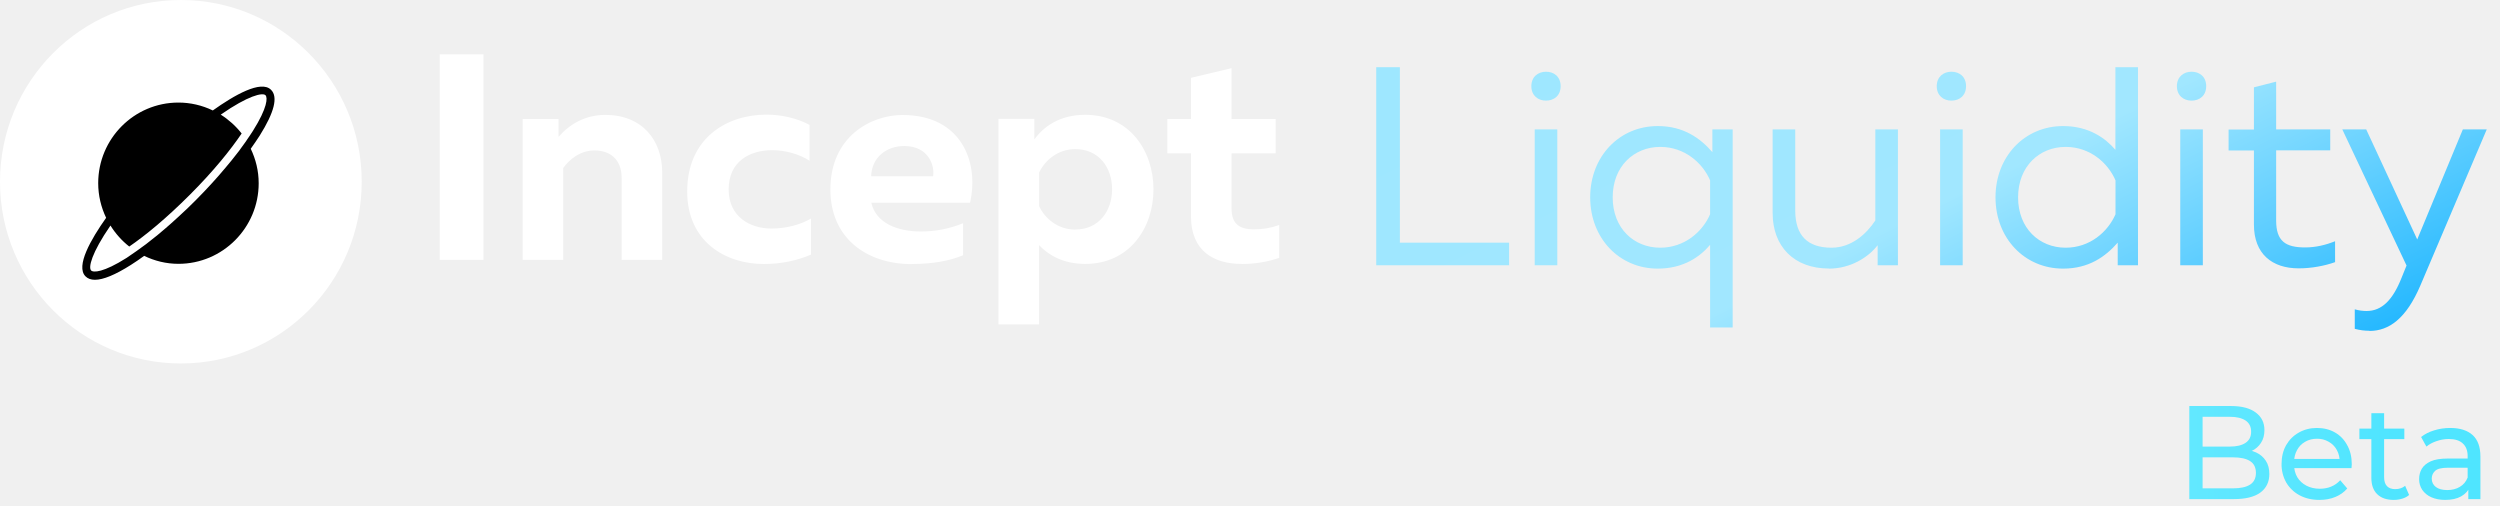
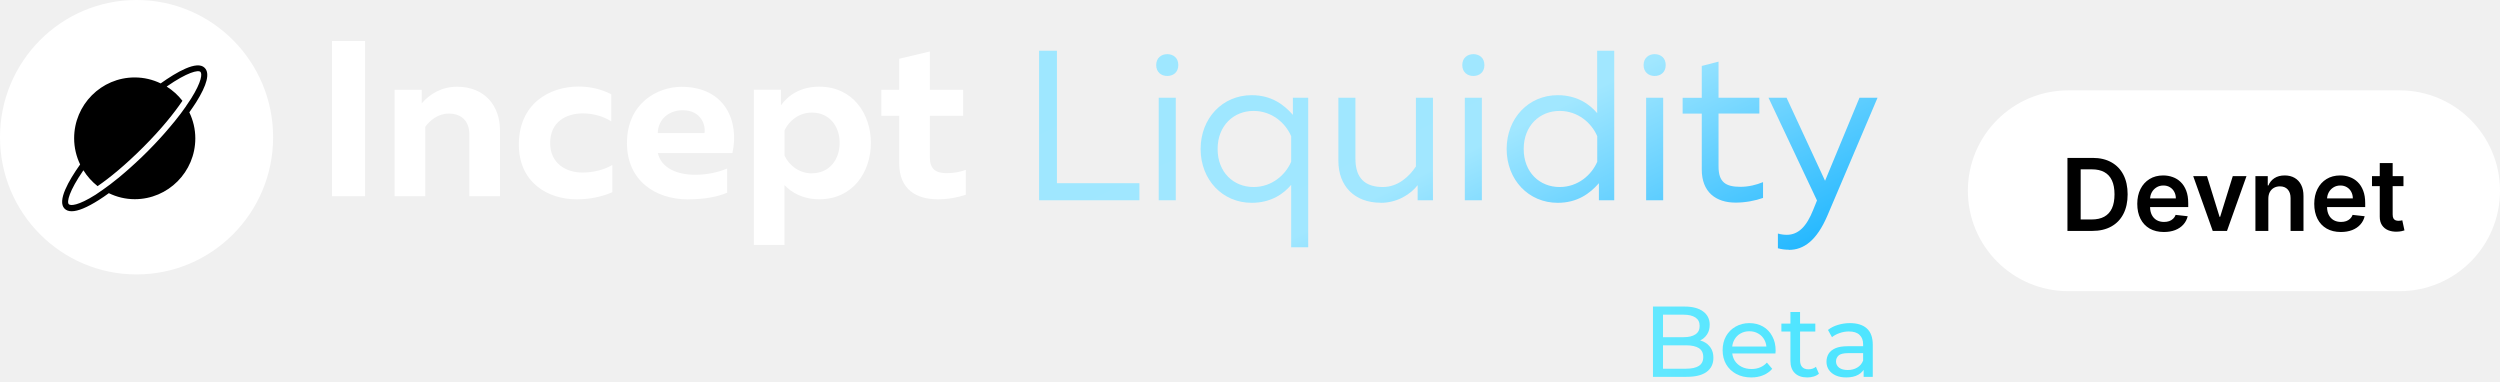
- <svg xmlns="http://www.w3.org/2000/svg" width="188" height="38" viewBox="0 0 188 38" fill="none">
-   <path d="M13.601 0C6.091 0 0 6.12 0 13.667c0 7.546 6.09 13.666 13.601 13.666 7.51 0 13.6-6.12 13.6-13.666C27.202 6.12 21.112 0 13.602 0z" fill="#fff" />
-   <path d="M20.381 6.753c-.756-.76-2.786.42-4.378 1.554a5.925 5.925 0 0 0-2.588-.594c-3.33 0-6.03 2.72-6.03 6.06 0 .934.218 1.814.596 2.607-1.14 1.607-2.308 3.64-1.552 4.4.172.173.405.26.71.26.623 0 1.532-.373 2.707-1.12.318-.2.657-.433.995-.68.783.38 1.652.6 2.58.6 3.325 0 6.032-2.72 6.032-6.06 0-.933-.22-1.807-.597-2.593.245-.34.47-.68.676-.994 1.095-1.746 1.387-2.9.856-3.433l-.007-.007zm-1.85 3.827a23.787 23.787 0 0 1-1.168 1.547l-.02.02c-.126.16-.265.32-.398.48-.04.053-.086.1-.126.146-.12.14-.232.28-.358.42-.073.087-.153.174-.226.254-.106.113-.206.226-.312.346-.113.127-.232.254-.352.38-.08.08-.152.16-.232.247-.205.213-.418.433-.63.647-.212.213-.425.426-.637.626-.086.087-.172.16-.259.24a9.16 9.16 0 0 1-.371.347 7.651 7.651 0 0 1-.345.313c-.086.08-.173.154-.259.234-.133.12-.272.24-.405.353-.053.047-.113.093-.166.14a20.28 20.28 0 0 1-.457.387.363.363 0 0 0-.053.04c-.525.433-1.029.813-1.5 1.14-.252.18-.504.353-.736.506-1.752 1.107-2.502 1.114-2.667.947-.22-.22.02-1.3 1.453-3.38.378.607.855 1.14 1.413 1.58 1.207-.827 2.766-2.1 4.571-3.907 1.805-1.806 3.052-3.373 3.881-4.593A6.159 6.159 0 0 0 16.6 8.62c2.07-1.44 3.145-1.673 3.364-1.46.172.173.159.927-.943 2.68-.146.233-.311.473-.484.72l-.006.02z" fill="#000" />
-   <path d="M33.067 19.54h3.29V4.087h-3.29V19.54zM39.303 19.54h3.052v-6.907c.458-.64 1.274-1.32 2.349-1.32 1.168 0 2.044.66 2.044 2.074v6.153h3.051v-6.553c0-2.447-1.512-4.347-4.279-4.347-1.52 0-2.7.707-3.516 1.653V8.947h-2.7V19.54zM57.43 19.853c1.34 0 2.527-.266 3.555-.706v-2.714c-.77.46-1.87.754-2.965.754-1.646 0-3.225-.907-3.225-2.94 0-2.14 1.626-2.954 3.271-2.954 1.015 0 2.063.307 2.813.794V9.393c-.948-.506-2.09-.773-3.25-.773-2.92 0-5.952 1.72-5.952 5.78 0 3.773 2.88 5.453 5.759 5.453h-.007zM68.562 19.853c1.58 0 2.873-.24 3.862-.66v-2.406a8.293 8.293 0 0 1-3.185.62c-1.738 0-3.364-.62-3.716-2.16h7.425c.703-3.134-.704-6.6-5.076-6.6-2.368 0-5.427 1.613-5.427 5.606 0 3.687 2.767 5.607 6.11 5.607l.007-.007zm-3.052-6.6c.047-1.453 1.188-2.273 2.481-2.273 1.891 0 2.31 1.547 2.177 2.273H65.51zM75.084 24.393h3.052v-5.96c.683.727 1.798 1.414 3.47 1.414 3.337 0 5.135-2.714 5.135-5.607 0-2.893-1.798-5.607-5.135-5.607-1.93 0-3.138.9-3.822 1.854V8.94h-2.7v15.453zm5.779-7.126c-1.32 0-2.31-.86-2.72-1.767v-2.52c.418-.907 1.4-1.767 2.72-1.767 1.758 0 2.766 1.367 2.766 3.02 0 1.654-1.015 3.027-2.766 3.027v.007zM93.362 19.853c1.055 0 2.017-.18 2.833-.46V16.92a5.455 5.455 0 0 1-1.91.327c-1.142 0-1.672-.467-1.672-1.567v-4.147h3.317V8.947h-3.317v-3.82l-3.052.726v3.094h-1.778v2.586h1.778v4.74c0 2.627 1.758 3.574 3.801 3.574v.006z" fill="#fff" />
-   <path d="M103.493 19.947h9.992v-1.7h-8.214V5.053h-1.778v14.894zm12.765-12.38c.591 0 1.102-.36 1.102-1.087s-.511-1.087-1.102-1.087c-.59 0-1.101.38-1.101 1.087s.504 1.087 1.101 1.087zm-.849 12.38h1.699V9.733h-1.699v10.214zm13.19 4.68h1.698V9.733h-1.526v1.707c-.909-1.04-2.156-1.96-4.107-1.96-2.899 0-5.082 2.293-5.082 5.36s2.183 5.36 5.082 5.36c1.951 0 3.198-.913 3.935-1.787v6.214zm-3.749-6c-1.97 0-3.576-1.447-3.576-3.787s1.612-3.793 3.576-3.793c1.825 0 3.178 1.193 3.749 2.513v2.553c-.571 1.32-1.924 2.514-3.749 2.514zm12.686 1.573c1.632 0 2.985-.867 3.662-1.76v1.507h1.526V9.733h-1.699v6.847c-.676 1.02-1.798 2.047-3.297 2.047-1.778 0-2.727-.894-2.727-2.807V9.733h-1.698v6.294c0 2.486 1.585 4.166 4.233 4.166v.007zm9.208-12.633c.591 0 1.102-.36 1.102-1.087s-.511-1.087-1.102-1.087c-.59 0-1.101.38-1.101 1.087s.504 1.087 1.101 1.087zm-.849 12.38h1.699V9.733h-1.699v10.214zm9.249.253c1.95 0 3.198-.913 4.107-1.953v1.7h1.526V5.053h-1.699v6.214c-.743-.874-1.99-1.787-3.934-1.787-2.899 0-5.082 2.293-5.082 5.36s2.183 5.36 5.082 5.36zm.192-1.573c-1.97 0-3.576-1.447-3.576-3.787s1.612-3.793 3.576-3.793c1.825 0 3.178 1.193 3.749 2.513v2.553c-.571 1.32-1.924 2.514-3.749 2.514zm9.468-11.06c.59 0 1.101-.36 1.101-1.087s-.511-1.087-1.101-1.087c-.591 0-1.102.38-1.102 1.087s.505 1.087 1.102 1.087zm-.849 12.38h1.698V9.733h-1.698v10.214zm8.91.233c.975 0 1.97-.193 2.733-.467V18.14c-.676.273-1.439.467-2.249.467-1.479 0-2.183-.467-2.183-2.027v-5.273h4.067V9.733h-4.067V6.14l-1.671.427V9.74h-1.905v1.573h1.905v5.574c0 2.233 1.393 3.293 3.363 3.293h.007zm5.314 4.707c1.48 0 2.773-.94 3.828-3.407l4.996-11.747h-1.798l-3.43 8.274-3.835-8.274h-1.798l4.83 10.234-.378.933c-.657 1.66-1.479 2.487-2.627 2.487-.292 0-.591-.04-.889-.127v1.467c.385.106.743.146 1.101.146v.014z" fill="url(#6ww8kxevfa)" />
-   <path d="M164.635 37.533v-7h3.14c.807 0 1.427.164 1.86.49.433.32.65.76.65 1.32 0 .38-.087.7-.26.96a1.65 1.65 0 0 1-.68.6c-.287.14-.597.21-.93.21l.18-.3c.4 0 .753.07 1.06.21.307.14.55.347.73.62.18.267.27.6.27 1 0 .6-.227 1.067-.68 1.4-.447.327-1.113.49-2 .49h-3.34zm1-.81h2.3c.553 0 .977-.093 1.27-.28.293-.186.44-.48.44-.88 0-.406-.147-.703-.44-.89-.293-.186-.717-.28-1.27-.28h-2.39v-.81h2.14c.507 0 .9-.093 1.18-.28.28-.186.42-.466.42-.84 0-.373-.14-.653-.42-.84-.28-.186-.673-.28-1.18-.28h-2.05v5.38z" fill="url(#u0p3gdbcub)" />
-   <path d="M174.423 37.593c-.566 0-1.066-.116-1.5-.35a2.57 2.57 0 0 1-1-.96 2.766 2.766 0 0 1-.35-1.4c0-.526.114-.993.34-1.4.234-.406.55-.723.95-.95.407-.233.864-.35 1.37-.35.514 0 .967.114 1.36.34.394.227.7.547.92.96.227.407.34.884.34 1.43 0 .04-.003.087-.01.14 0 .054-.003.104-.01.15h-4.51v-.69h4.01l-.39.24a1.775 1.775 0 0 0-.21-.91 1.556 1.556 0 0 0-.61-.62 1.685 1.685 0 0 0-.89-.23c-.333 0-.63.077-.89.23-.26.147-.463.357-.61.63-.146.267-.22.574-.22.92v.16c0 .354.08.67.24.95.167.274.397.487.69.64.294.154.63.23 1.01.23.314 0 .597-.053.85-.16.26-.106.487-.266.68-.48l.53.62c-.24.28-.54.494-.9.64-.353.147-.75.22-1.19.22z" fill="url(#0v72z7me5c)" />
-   <path d="M180.006 37.593c-.533 0-.946-.143-1.24-.43-.293-.286-.44-.696-.44-1.23v-4.86h.96v4.82c0 .287.07.507.21.66.147.154.354.23.62.23.3 0 .55-.083.75-.25l.3.69c-.146.127-.323.22-.53.28-.2.06-.41.09-.63.09zm-2.58-4.57v-.79h3.38v.79h-3.38z" fill="url(#4x6pdxjmrd)" />
-   <path d="M185.617 37.533v-1.12l-.05-.21v-1.91c0-.406-.12-.72-.36-.94-.233-.226-.587-.34-1.06-.34-.313 0-.62.054-.92.16-.3.1-.553.237-.76.41l-.4-.72c.273-.22.6-.386.98-.5.387-.12.79-.18 1.21-.18.727 0 1.287.177 1.68.53.393.354.59.894.59 1.62v3.2h-.91zm-1.74.06c-.393 0-.74-.066-1.04-.2a1.607 1.607 0 0 1-.68-.55c-.16-.24-.24-.51-.24-.81 0-.286.067-.546.2-.78.14-.233.363-.42.67-.56.313-.14.733-.21 1.26-.21h1.68v.69h-1.64c-.48 0-.803.08-.97.24a.774.774 0 0 0-.25.58c0 .26.103.47.31.63.207.154.493.23.86.23.36 0 .673-.08.94-.24.273-.16.47-.393.59-.7l.19.66c-.127.314-.35.564-.67.75-.32.18-.723.27-1.21.27z" fill="url(#j3q16wm65e)" />
+ <svg xmlns="http://www.w3.org/2000/svg" width="249" height="38" viewBox="0 0 249 38" fill="none">
+   <path d="M13.601 0C6.091 0 0 6.12 0 13.667C0 21.213 6.091 27.333 13.601 27.333C21.111 27.333 27.202 21.213 27.202 13.667C27.202 6.12 21.111 0 13.601 0Z" fill="white" />
+   <path d="M20.381 6.753C19.625 5.993 17.595 7.173 16.003 8.307C15.22 7.927 14.337 7.713 13.415 7.713C10.085 7.713 7.384 10.433 7.384 13.773C7.384 14.707 7.603 15.587 7.981 16.38C6.84 17.987 5.673 20.02 6.429 20.78C6.601 20.953 6.834 21.04 7.139 21.04C7.763 21.04 8.671 20.667 9.846 19.92C10.164 19.72 10.503 19.487 10.841 19.24C11.624 19.62 12.493 19.84 13.422 19.84C16.746 19.84 19.453 17.12 19.453 13.78C19.453 12.847 19.234 11.973 18.856 11.187C19.101 10.847 19.327 10.507 19.532 10.193C20.627 8.447 20.919 7.293 20.388 6.76L20.381 6.753ZM18.53 10.58C18.192 11.067 17.807 11.587 17.363 12.127C17.356 12.133 17.349 12.14 17.343 12.147C17.217 12.307 17.078 12.467 16.945 12.627C16.905 12.68 16.859 12.727 16.819 12.773C16.699 12.913 16.587 13.053 16.46 13.193C16.387 13.28 16.308 13.367 16.235 13.447C16.129 13.56 16.029 13.673 15.923 13.793C15.81 13.92 15.691 14.047 15.571 14.173C15.492 14.253 15.419 14.333 15.339 14.42C15.134 14.633 14.921 14.853 14.709 15.067C14.497 15.28 14.284 15.493 14.072 15.693C13.986 15.78 13.899 15.853 13.813 15.933C13.694 16.053 13.568 16.167 13.442 16.28C13.329 16.387 13.216 16.493 13.097 16.593C13.011 16.673 12.924 16.747 12.838 16.827C12.705 16.947 12.566 17.067 12.433 17.18C12.38 17.227 12.32 17.273 12.267 17.32C12.115 17.453 11.956 17.587 11.81 17.707C11.79 17.72 11.77 17.733 11.757 17.747C11.232 18.18 10.728 18.56 10.257 18.887C10.005 19.067 9.753 19.24 9.521 19.393C7.769 20.5 7.019 20.507 6.854 20.34C6.635 20.12 6.873 19.04 8.307 16.96C8.685 17.567 9.162 18.1 9.72 18.54C10.927 17.713 12.486 16.44 14.291 14.633C16.096 12.827 17.343 11.26 18.172 10.04C17.734 9.48 17.204 9 16.6 8.62C18.67 7.18 19.745 6.947 19.964 7.16C20.136 7.333 20.123 8.087 19.021 9.84C18.875 10.073 18.71 10.313 18.537 10.56L18.53 10.58Z" fill="black" />
+   <path d="M33.067 19.54H36.358V4.087H33.067V19.54Z" fill="white" />
+   <path d="M39.303 19.54H42.355V12.633C42.813 11.993 43.629 11.313 44.704 11.313C45.872 11.313 46.748 11.973 46.748 13.387V19.54H49.799V12.987C49.799 10.54 48.287 8.64 45.52 8.64C44.001 8.64 42.82 9.347 42.004 10.293V8.947H39.303V19.54Z" fill="white" />
+   <path d="M57.429 19.853C58.769 19.853 59.957 19.587 60.985 19.147V16.433C60.216 16.893 59.114 17.187 58.02 17.187C56.374 17.187 54.795 16.28 54.795 14.247C54.795 12.107 56.421 11.293 58.066 11.293C59.081 11.293 60.13 11.6 60.879 12.087V9.393C59.931 8.887 58.789 8.62 57.628 8.62C54.709 8.62 51.677 10.34 51.677 14.4C51.677 18.173 54.556 19.853 57.436 19.853H57.429Z" fill="white" />
+   <path d="M68.562 19.853C70.141 19.853 71.435 19.613 72.424 19.193V16.787C71.528 17.16 70.446 17.407 69.239 17.407C67.501 17.407 65.875 16.787 65.523 15.247H72.948C73.651 12.113 72.244 8.647 67.872 8.647C65.504 8.647 62.445 10.26 62.445 14.253C62.445 17.94 65.212 19.86 68.555 19.86L68.562 19.853ZM65.51 13.253C65.557 11.8 66.698 10.98 67.992 10.98C69.882 10.98 70.3 12.527 70.168 13.253H65.51Z" fill="white" />
+   <path d="M75.084 24.393H78.136V18.433C78.819 19.16 79.934 19.847 81.606 19.847C84.943 19.847 86.741 17.133 86.741 14.24C86.741 11.347 84.943 8.633 81.606 8.633C79.675 8.633 78.468 9.533 77.784 10.487V8.94H75.084V24.393ZM80.863 17.267C79.542 17.267 78.554 16.407 78.142 15.5V12.98C78.561 12.073 79.542 11.213 80.863 11.213C82.621 11.213 83.629 12.58 83.629 14.233C83.629 15.887 82.614 17.26 80.863 17.26V17.267Z" fill="white" />
+   <path d="M93.362 19.853C94.417 19.853 95.379 19.673 96.195 19.393V16.92C95.578 17.14 94.988 17.247 94.284 17.247C93.143 17.247 92.613 16.78 92.613 15.68V11.533H95.93V8.947H92.613V5.127L89.561 5.853V8.947H87.783V11.533H89.561V16.273C89.561 18.9 91.319 19.847 93.362 19.847V19.853Z" fill="white" />
+   <path d="M103.493 19.947H113.485V18.247H105.271V5.053H103.493V19.947ZM116.258 7.567C116.849 7.567 117.36 7.207 117.36 6.48C117.36 5.753 116.849 5.393 116.258 5.393C115.668 5.393 115.157 5.773 115.157 6.48C115.157 7.187 115.661 7.567 116.258 7.567ZM115.409 19.947H117.108V9.733H115.409V19.947ZM128.599 24.627H130.297V9.733H128.771V11.44C127.862 10.4 126.615 9.48 124.664 9.48C121.765 9.48 119.582 11.773 119.582 14.84C119.582 17.907 121.765 20.2 124.664 20.2C126.615 20.2 127.862 19.287 128.599 18.413V24.627ZM124.85 18.627C122.88 18.627 121.274 17.18 121.274 14.84C121.274 12.5 122.886 11.047 124.85 11.047C126.675 11.047 128.028 12.24 128.599 13.56V16.113C128.028 17.433 126.675 18.627 124.85 18.627ZM137.536 20.2C139.168 20.2 140.521 19.333 141.198 18.44V19.947H142.724V9.733H141.025V16.58C140.349 17.6 139.227 18.627 137.728 18.627C135.95 18.627 135.001 17.733 135.001 15.82V9.733H133.303V16.027C133.303 18.513 134.888 20.193 137.536 20.193V20.2ZM146.744 7.567C147.335 7.567 147.846 7.207 147.846 6.48C147.846 5.753 147.335 5.393 146.744 5.393C146.154 5.393 145.643 5.773 145.643 6.48C145.643 7.187 146.147 7.567 146.744 7.567ZM145.895 19.947H147.594V9.733H145.895V19.947ZM155.144 20.2C157.094 20.2 158.342 19.287 159.251 18.247V19.947H160.777V5.053H159.078V11.267C158.335 10.393 157.088 9.48 155.144 9.48C152.245 9.48 150.062 11.773 150.062 14.84C150.062 17.907 152.245 20.2 155.144 20.2ZM155.336 18.627C153.366 18.627 151.76 17.18 151.76 14.84C151.76 12.5 153.372 11.047 155.336 11.047C157.161 11.047 158.514 12.24 159.085 13.56V16.113C158.514 17.433 157.161 18.627 155.336 18.627ZM164.804 7.567C165.394 7.567 165.905 7.207 165.905 6.48C165.905 5.753 165.394 5.393 164.804 5.393C164.213 5.393 163.702 5.773 163.702 6.48C163.702 7.187 164.207 7.567 164.804 7.567ZM163.955 19.947H165.653V9.733H163.955V19.947ZM172.865 20.18C173.84 20.18 174.835 19.987 175.598 19.713V18.14C174.922 18.413 174.159 18.607 173.349 18.607C171.87 18.607 171.166 18.14 171.166 16.58V11.307H175.233V9.733H171.166V6.14L169.495 6.567V9.74H167.59V11.313H169.495V16.887C169.495 19.12 170.888 20.18 172.858 20.18H172.865ZM178.179 24.887C179.659 24.887 180.952 23.947 182.007 21.48L187.003 9.733H185.205L181.775 18.007L177.94 9.733H176.142L180.972 19.967L180.594 20.9C179.937 22.56 179.115 23.387 177.967 23.387C177.675 23.387 177.376 23.347 177.078 23.26V24.727C177.463 24.833 177.821 24.873 178.179 24.873V24.887Z" fill="url(#paint0_linear_3725_4341)" />
+   <path d="M164.635 37.533V30.533H167.775C168.582 30.533 169.202 30.697 169.635 31.023C170.068 31.343 170.285 31.783 170.285 32.343C170.285 32.723 170.198 33.043 170.025 33.303C169.858 33.563 169.632 33.763 169.345 33.903C169.058 34.043 168.748 34.113 168.415 34.113L168.595 33.813C168.995 33.813 169.348 33.883 169.655 34.023C169.962 34.163 170.205 34.37 170.385 34.643C170.565 34.91 170.655 35.243 170.655 35.643C170.655 36.243 170.428 36.71 169.975 37.043C169.528 37.37 168.862 37.533 167.975 37.533H164.635ZM165.635 36.723H167.935C168.488 36.723 168.912 36.63 169.205 36.443C169.498 36.257 169.645 35.963 169.645 35.563C169.645 35.157 169.498 34.86 169.205 34.673C168.912 34.487 168.488 34.393 167.935 34.393H165.545V33.583H167.685C168.192 33.583 168.585 33.49 168.865 33.303C169.145 33.117 169.285 32.837 169.285 32.463C169.285 32.09 169.145 31.81 168.865 31.623C168.585 31.437 168.192 31.343 167.685 31.343H165.635V36.723Z" fill="url(#paint1_linear_3725_4341)" />
+   <path d="M174.423 37.593C173.857 37.593 173.357 37.477 172.923 37.243C172.497 37.01 172.163 36.69 171.923 36.283C171.69 35.877 171.573 35.41 171.573 34.883C171.573 34.357 171.687 33.89 171.913 33.483C172.147 33.077 172.463 32.76 172.863 32.533C173.27 32.3 173.727 32.183 174.233 32.183C174.747 32.183 175.2 32.297 175.593 32.523C175.987 32.75 176.293 33.07 176.513 33.483C176.74 33.89 176.853 34.367 176.853 34.913C176.853 34.953 176.85 35 176.843 35.053C176.843 35.107 176.84 35.157 176.833 35.203H172.323V34.513H176.333L175.943 34.753C175.95 34.413 175.88 34.11 175.733 33.843C175.587 33.577 175.383 33.37 175.123 33.223C174.87 33.07 174.573 32.993 174.233 32.993C173.9 32.993 173.603 33.07 173.343 33.223C173.083 33.37 172.88 33.58 172.733 33.853C172.587 34.12 172.513 34.427 172.513 34.773V34.933C172.513 35.287 172.593 35.603 172.753 35.883C172.92 36.157 173.15 36.37 173.443 36.523C173.737 36.677 174.073 36.753 174.453 36.753C174.767 36.753 175.05 36.7 175.303 36.593C175.563 36.487 175.79 36.327 175.983 36.113L176.513 36.733C176.273 37.013 175.973 37.227 175.613 37.373C175.26 37.52 174.863 37.593 174.423 37.593Z" fill="url(#paint2_linear_3725_4341)" />
+   <path d="M180.006 37.593C179.473 37.593 179.06 37.45 178.766 37.163C178.473 36.877 178.326 36.467 178.326 35.933V31.073H179.286V35.893C179.286 36.18 179.356 36.4 179.496 36.553C179.643 36.707 179.85 36.783 180.116 36.783C180.416 36.783 180.666 36.7 180.866 36.533L181.166 37.223C181.02 37.35 180.843 37.443 180.636 37.503C180.436 37.563 180.226 37.593 180.006 37.593ZM177.426 33.023V32.233H180.806V33.023H177.426Z" fill="url(#paint3_linear_3725_4341)" />
+   <path d="M185.617 37.533V36.413L185.567 36.203V34.293C185.567 33.887 185.447 33.573 185.207 33.353C184.974 33.127 184.62 33.013 184.147 33.013C183.834 33.013 183.527 33.067 183.227 33.173C182.927 33.273 182.674 33.41 182.467 33.583L182.067 32.863C182.34 32.643 182.667 32.477 183.047 32.363C183.434 32.243 183.837 32.183 184.257 32.183C184.984 32.183 185.544 32.36 185.937 32.713C186.33 33.067 186.527 33.607 186.527 34.333V37.533H185.617ZM183.877 37.593C183.484 37.593 183.137 37.527 182.837 37.393C182.544 37.26 182.317 37.077 182.157 36.843C181.997 36.603 181.917 36.333 181.917 36.033C181.917 35.747 181.984 35.487 182.117 35.253C182.257 35.02 182.48 34.833 182.787 34.693C183.1 34.553 183.52 34.483 184.047 34.483H185.727V35.173H184.087C183.607 35.173 183.284 35.253 183.117 35.413C182.95 35.573 182.867 35.767 182.867 35.993C182.867 36.253 182.97 36.463 183.177 36.623C183.384 36.777 183.67 36.853 184.037 36.853C184.397 36.853 184.71 36.773 184.977 36.613C185.25 36.453 185.447 36.22 185.567 35.913L185.757 36.573C185.63 36.887 185.407 37.137 185.087 37.323C184.767 37.503 184.364 37.593 183.877 37.593Z" fill="url(#paint4_linear_3725_4341)" />
+   <rect x="196" y="9" width="53" height="20" rx="10" fill="white" />
+   <path d="M208.382 23H205.918V15.727H208.432C209.154 15.727 209.774 15.873 210.293 16.164C210.813 16.453 211.213 16.868 211.493 17.41C211.772 17.953 211.912 18.601 211.912 19.357C211.912 20.114 211.771 20.765 211.489 21.31C211.21 21.854 210.806 22.272 210.278 22.563C209.753 22.854 209.121 23 208.382 23ZM207.235 21.86H208.318C208.825 21.86 209.247 21.768 209.586 21.583C209.924 21.396 210.179 21.118 210.349 20.749C210.52 20.377 210.605 19.913 210.605 19.357C210.605 18.8 210.52 18.338 210.349 17.972C210.179 17.602 209.927 17.326 209.593 17.144C209.262 16.959 208.85 16.867 208.357 16.867H207.235V21.86ZM215.522 23.107C214.975 23.107 214.502 22.993 214.105 22.766C213.709 22.536 213.405 22.212 213.192 21.793C212.979 21.371 212.872 20.875 212.872 20.305C212.872 19.744 212.979 19.251 213.192 18.827C213.407 18.401 213.708 18.07 214.094 17.833C214.48 17.594 214.933 17.474 215.454 17.474C215.79 17.474 216.108 17.529 216.406 17.638C216.706 17.744 216.972 17.91 217.201 18.135C217.433 18.36 217.616 18.646 217.748 18.994C217.881 19.34 217.947 19.752 217.947 20.23V20.624H213.476V19.758H216.715C216.712 19.512 216.659 19.293 216.555 19.101C216.451 18.907 216.305 18.754 216.118 18.643C215.934 18.532 215.718 18.476 215.472 18.476C215.209 18.476 214.978 18.54 214.779 18.668C214.581 18.793 214.425 18.959 214.314 19.165C214.205 19.368 214.15 19.592 214.147 19.836V20.592C214.147 20.91 214.205 21.182 214.321 21.409C214.437 21.634 214.599 21.807 214.808 21.928C215.016 22.046 215.26 22.105 215.539 22.105C215.726 22.105 215.896 22.079 216.047 22.027C216.199 21.973 216.33 21.893 216.441 21.789C216.553 21.685 216.637 21.556 216.693 21.402L217.894 21.537C217.818 21.854 217.674 22.131 217.46 22.368C217.25 22.602 216.98 22.785 216.651 22.915C216.322 23.043 215.945 23.107 215.522 23.107ZM223.75 17.546L221.808 23H220.388L218.445 17.546H219.816L221.069 21.597H221.126L222.383 17.546H223.75ZM225.926 19.804V23H224.64V17.546H225.869V18.472H225.933C226.058 18.167 226.258 17.924 226.533 17.744C226.81 17.564 227.152 17.474 227.559 17.474C227.935 17.474 228.263 17.555 228.543 17.716C228.824 17.877 229.042 18.11 229.196 18.416C229.352 18.721 229.429 19.091 229.427 19.527V23H228.141V19.726C228.141 19.361 228.047 19.076 227.857 18.87C227.67 18.664 227.411 18.561 227.08 18.561C226.855 18.561 226.655 18.611 226.479 18.71C226.307 18.807 226.171 18.948 226.071 19.133C225.974 19.317 225.926 19.541 225.926 19.804ZM233.149 23.107C232.602 23.107 232.129 22.993 231.732 22.766C231.336 22.536 231.032 22.212 230.819 21.793C230.606 21.371 230.499 20.875 230.499 20.305C230.499 19.744 230.606 19.251 230.819 18.827C231.034 18.401 231.335 18.07 231.721 17.833C232.107 17.594 232.56 17.474 233.081 17.474C233.417 17.474 233.734 17.529 234.033 17.638C234.333 17.744 234.599 17.91 234.828 18.135C235.06 18.36 235.243 18.646 235.375 18.994C235.508 19.34 235.574 19.752 235.574 20.23V20.624H231.103V19.758H234.342C234.339 19.512 234.286 19.293 234.182 19.101C234.078 18.907 233.932 18.754 233.745 18.643C233.56 18.532 233.345 18.476 233.099 18.476C232.836 18.476 232.605 18.54 232.406 18.668C232.207 18.793 232.052 18.959 231.941 19.165C231.832 19.368 231.777 19.592 231.774 19.836V20.592C231.774 20.91 231.832 21.182 231.948 21.409C232.064 21.634 232.226 21.807 232.435 21.928C232.643 22.046 232.887 22.105 233.166 22.105C233.353 22.105 233.523 22.079 233.674 22.027C233.826 21.973 233.957 21.893 234.068 21.789C234.18 21.685 234.264 21.556 234.32 21.402L235.521 21.537C235.445 21.854 235.301 22.131 235.087 22.368C234.877 22.602 234.607 22.785 234.278 22.915C233.949 23.043 233.572 23.107 233.149 23.107ZM239.385 17.546V18.54H236.25V17.546H239.385ZM237.024 16.239H238.309V21.359C238.309 21.532 238.335 21.665 238.387 21.757C238.442 21.847 238.513 21.909 238.6 21.942C238.688 21.975 238.785 21.991 238.892 21.991C238.972 21.991 239.045 21.986 239.112 21.974C239.18 21.962 239.233 21.951 239.268 21.942L239.485 22.947C239.416 22.97 239.318 22.996 239.19 23.025C239.064 23.053 238.911 23.07 238.728 23.075C238.406 23.084 238.116 23.035 237.858 22.929C237.6 22.82 237.395 22.652 237.244 22.425C237.095 22.197 237.021 21.913 237.024 21.572V16.239Z" fill="black" />
  <defs>
-     <linearGradient id="6ww8kxevfa" x1="60.675" y1="-29.797" x2="108.408" y2="67.401" gradientUnits="userSpaceOnUse">
+     <linearGradient id="paint0_linear_3725_4341" x1="60.675" y1="-29.797" x2="108.408" y2="67.401" gradientUnits="userSpaceOnUse">
      <stop stop-color="#00EAFF" />
-       <stop offset=".27" stop-color="#9BE7FF" />
-       <stop offset=".72" stop-color="#A1E7FF" />
-       <stop offset="1" stop-color="#0AF" />
+       <stop offset="0.27" stop-color="#9BE7FF" />
+       <stop offset="0.72" stop-color="#A1E7FF" />
+       <stop offset="1" stop-color="#00AAFF" />
    </linearGradient>
-     <linearGradient id="u0p3gdbcub" x1="0" y1="18.797" x2="180.077" y2="18.797" gradientUnits="userSpaceOnUse">
-       <stop offset=".214" stop-color="#fff" />
+     <linearGradient id="paint1_linear_3725_4341" x1="1.39328e-06" y1="18.797" x2="180.077" y2="18.797" gradientUnits="userSpaceOnUse">
+       <stop offset="0.214" stop-color="white" />
      <stop offset="1" stop-color="#4FE5FF" />
    </linearGradient>
-     <linearGradient id="0v72z7me5c" x1="0" y1="18.797" x2="180.077" y2="18.797" gradientUnits="userSpaceOnUse">
-       <stop offset=".214" stop-color="#fff" />
+     <linearGradient id="paint2_linear_3725_4341" x1="1.39328e-06" y1="18.797" x2="180.077" y2="18.797" gradientUnits="userSpaceOnUse">
+       <stop offset="0.214" stop-color="white" />
      <stop offset="1" stop-color="#4FE5FF" />
    </linearGradient>
-     <linearGradient id="4x6pdxjmrd" x1="0" y1="18.797" x2="180.077" y2="18.797" gradientUnits="userSpaceOnUse">
-       <stop offset=".214" stop-color="#fff" />
+     <linearGradient id="paint3_linear_3725_4341" x1="1.39328e-06" y1="18.797" x2="180.077" y2="18.797" gradientUnits="userSpaceOnUse">
+       <stop offset="0.214" stop-color="white" />
      <stop offset="1" stop-color="#4FE5FF" />
    </linearGradient>
-     <linearGradient id="j3q16wm65e" x1="0" y1="18.797" x2="180.077" y2="18.797" gradientUnits="userSpaceOnUse">
-       <stop offset=".214" stop-color="#fff" />
+     <linearGradient id="paint4_linear_3725_4341" x1="1.39328e-06" y1="18.797" x2="180.077" y2="18.797" gradientUnits="userSpaceOnUse">
+       <stop offset="0.214" stop-color="white" />
      <stop offset="1" stop-color="#4FE5FF" />
    </linearGradient>
  </defs>
</svg>
